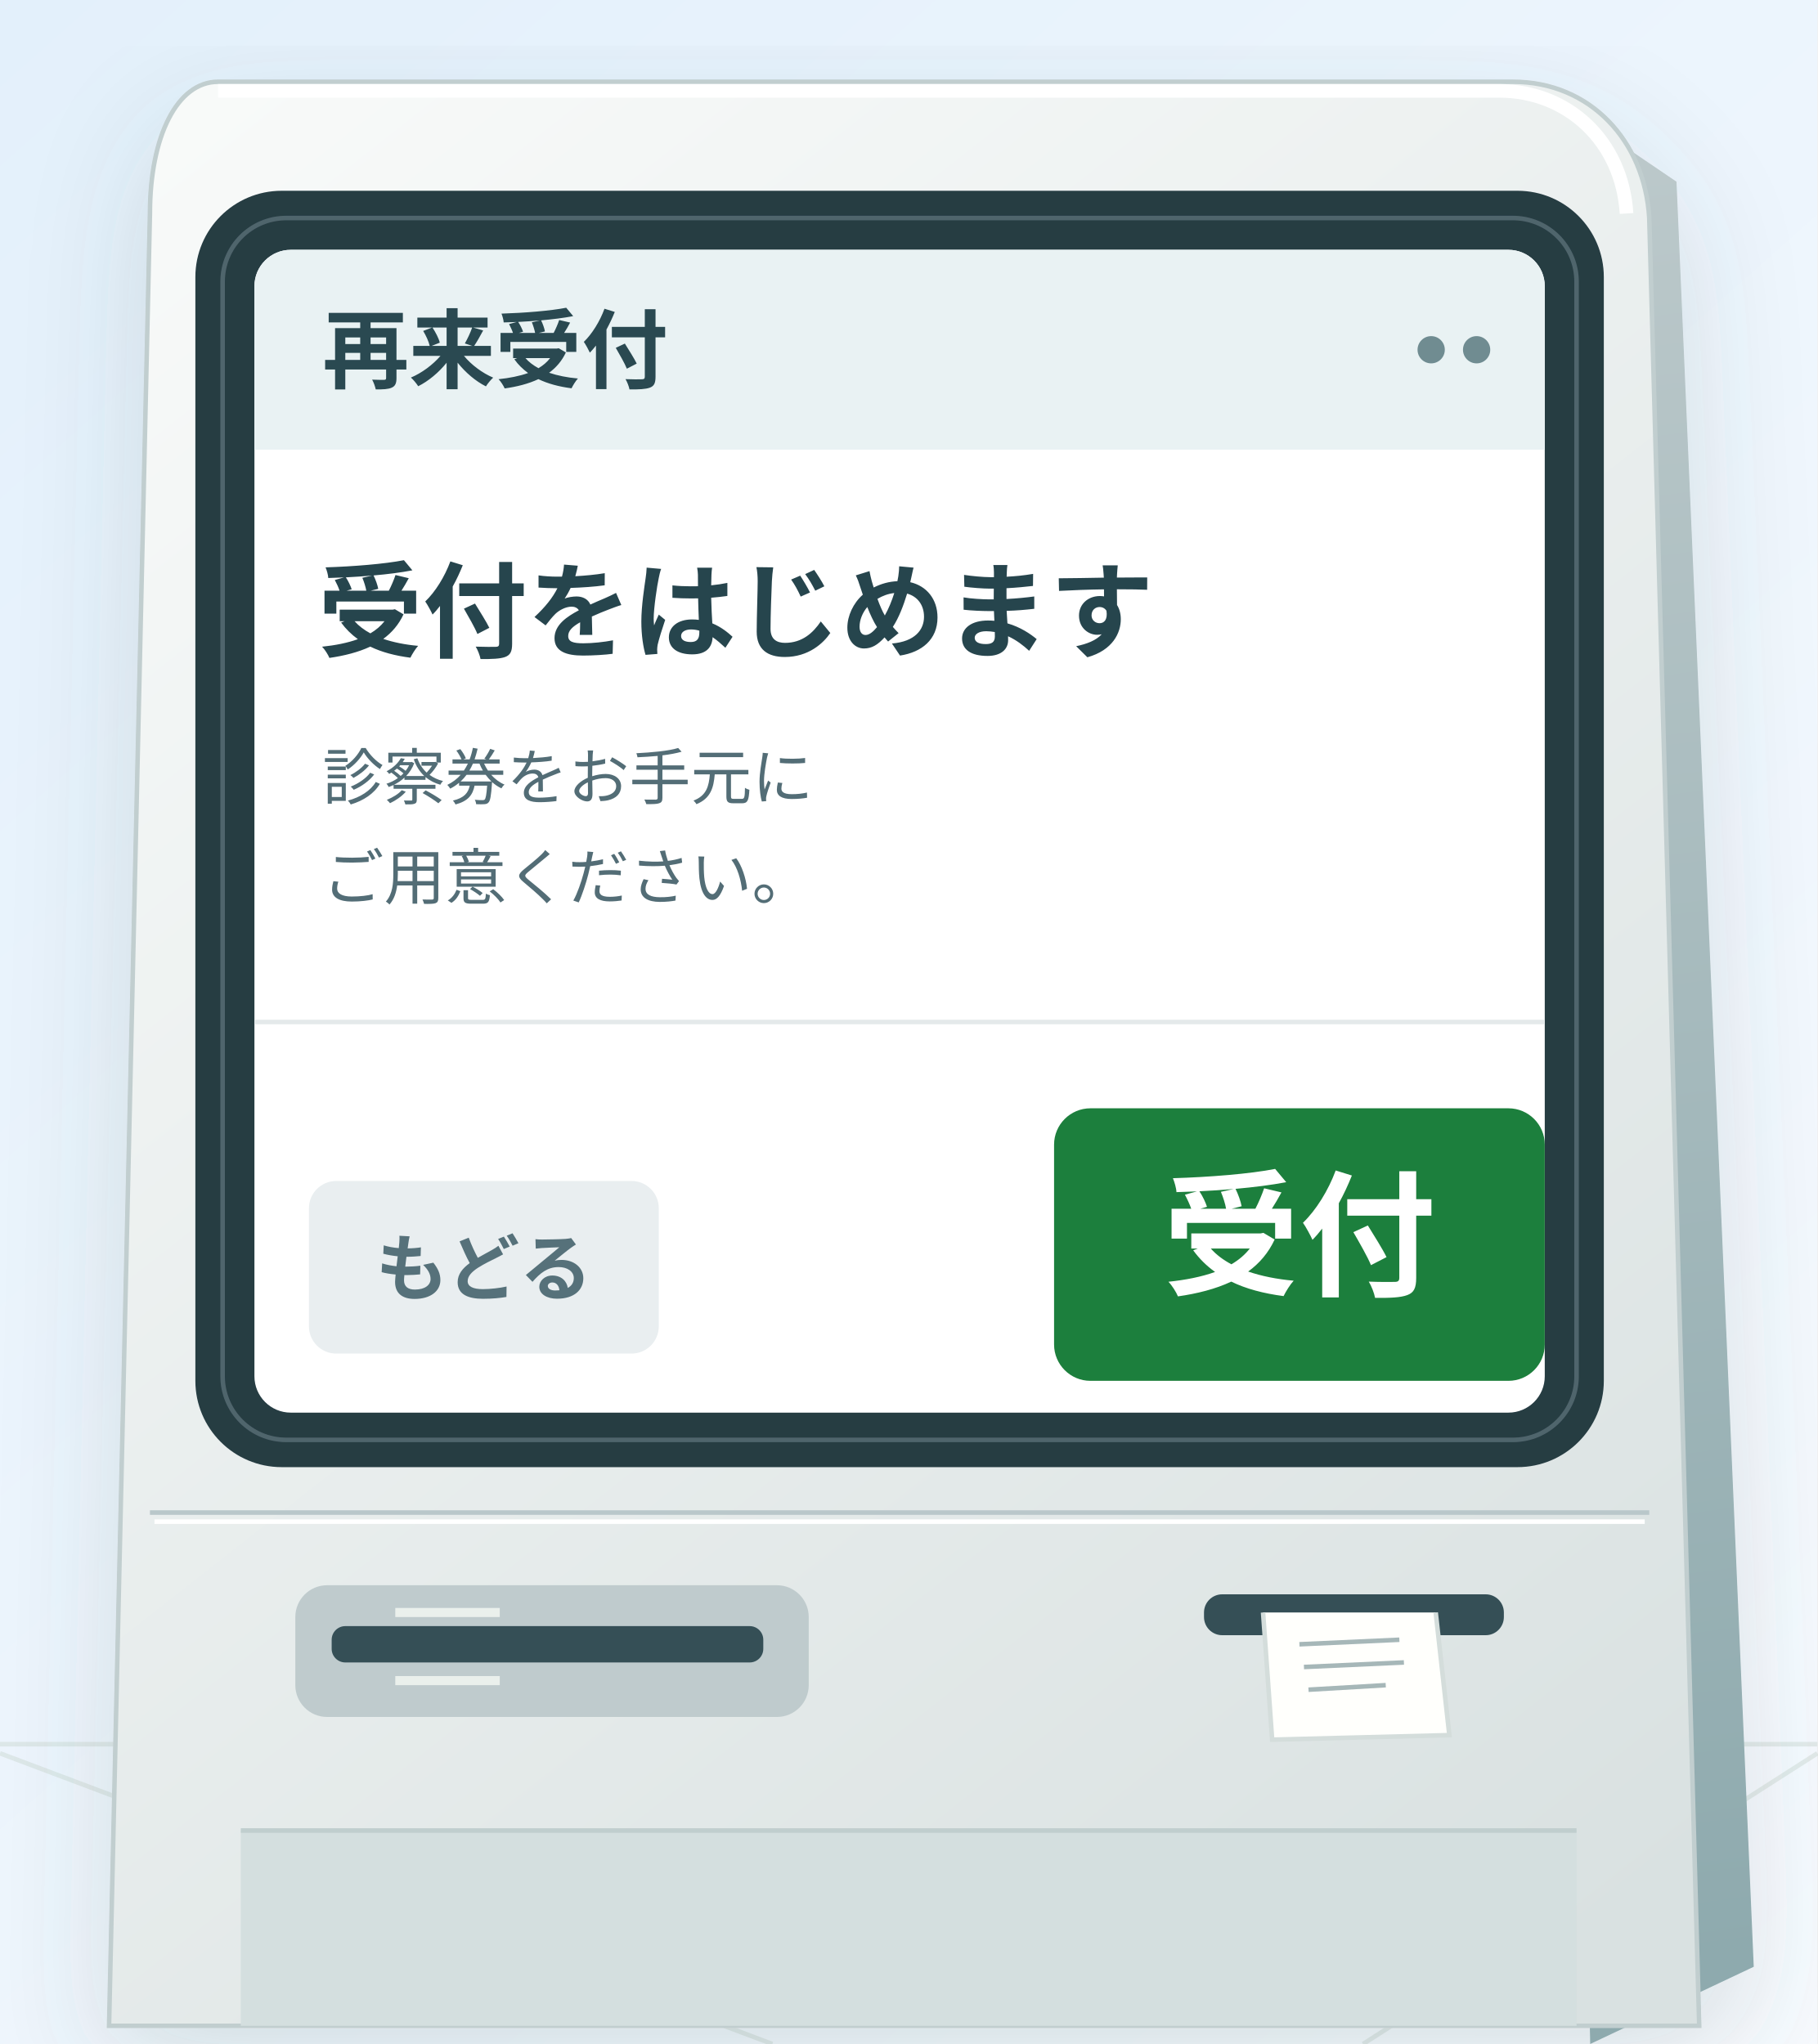
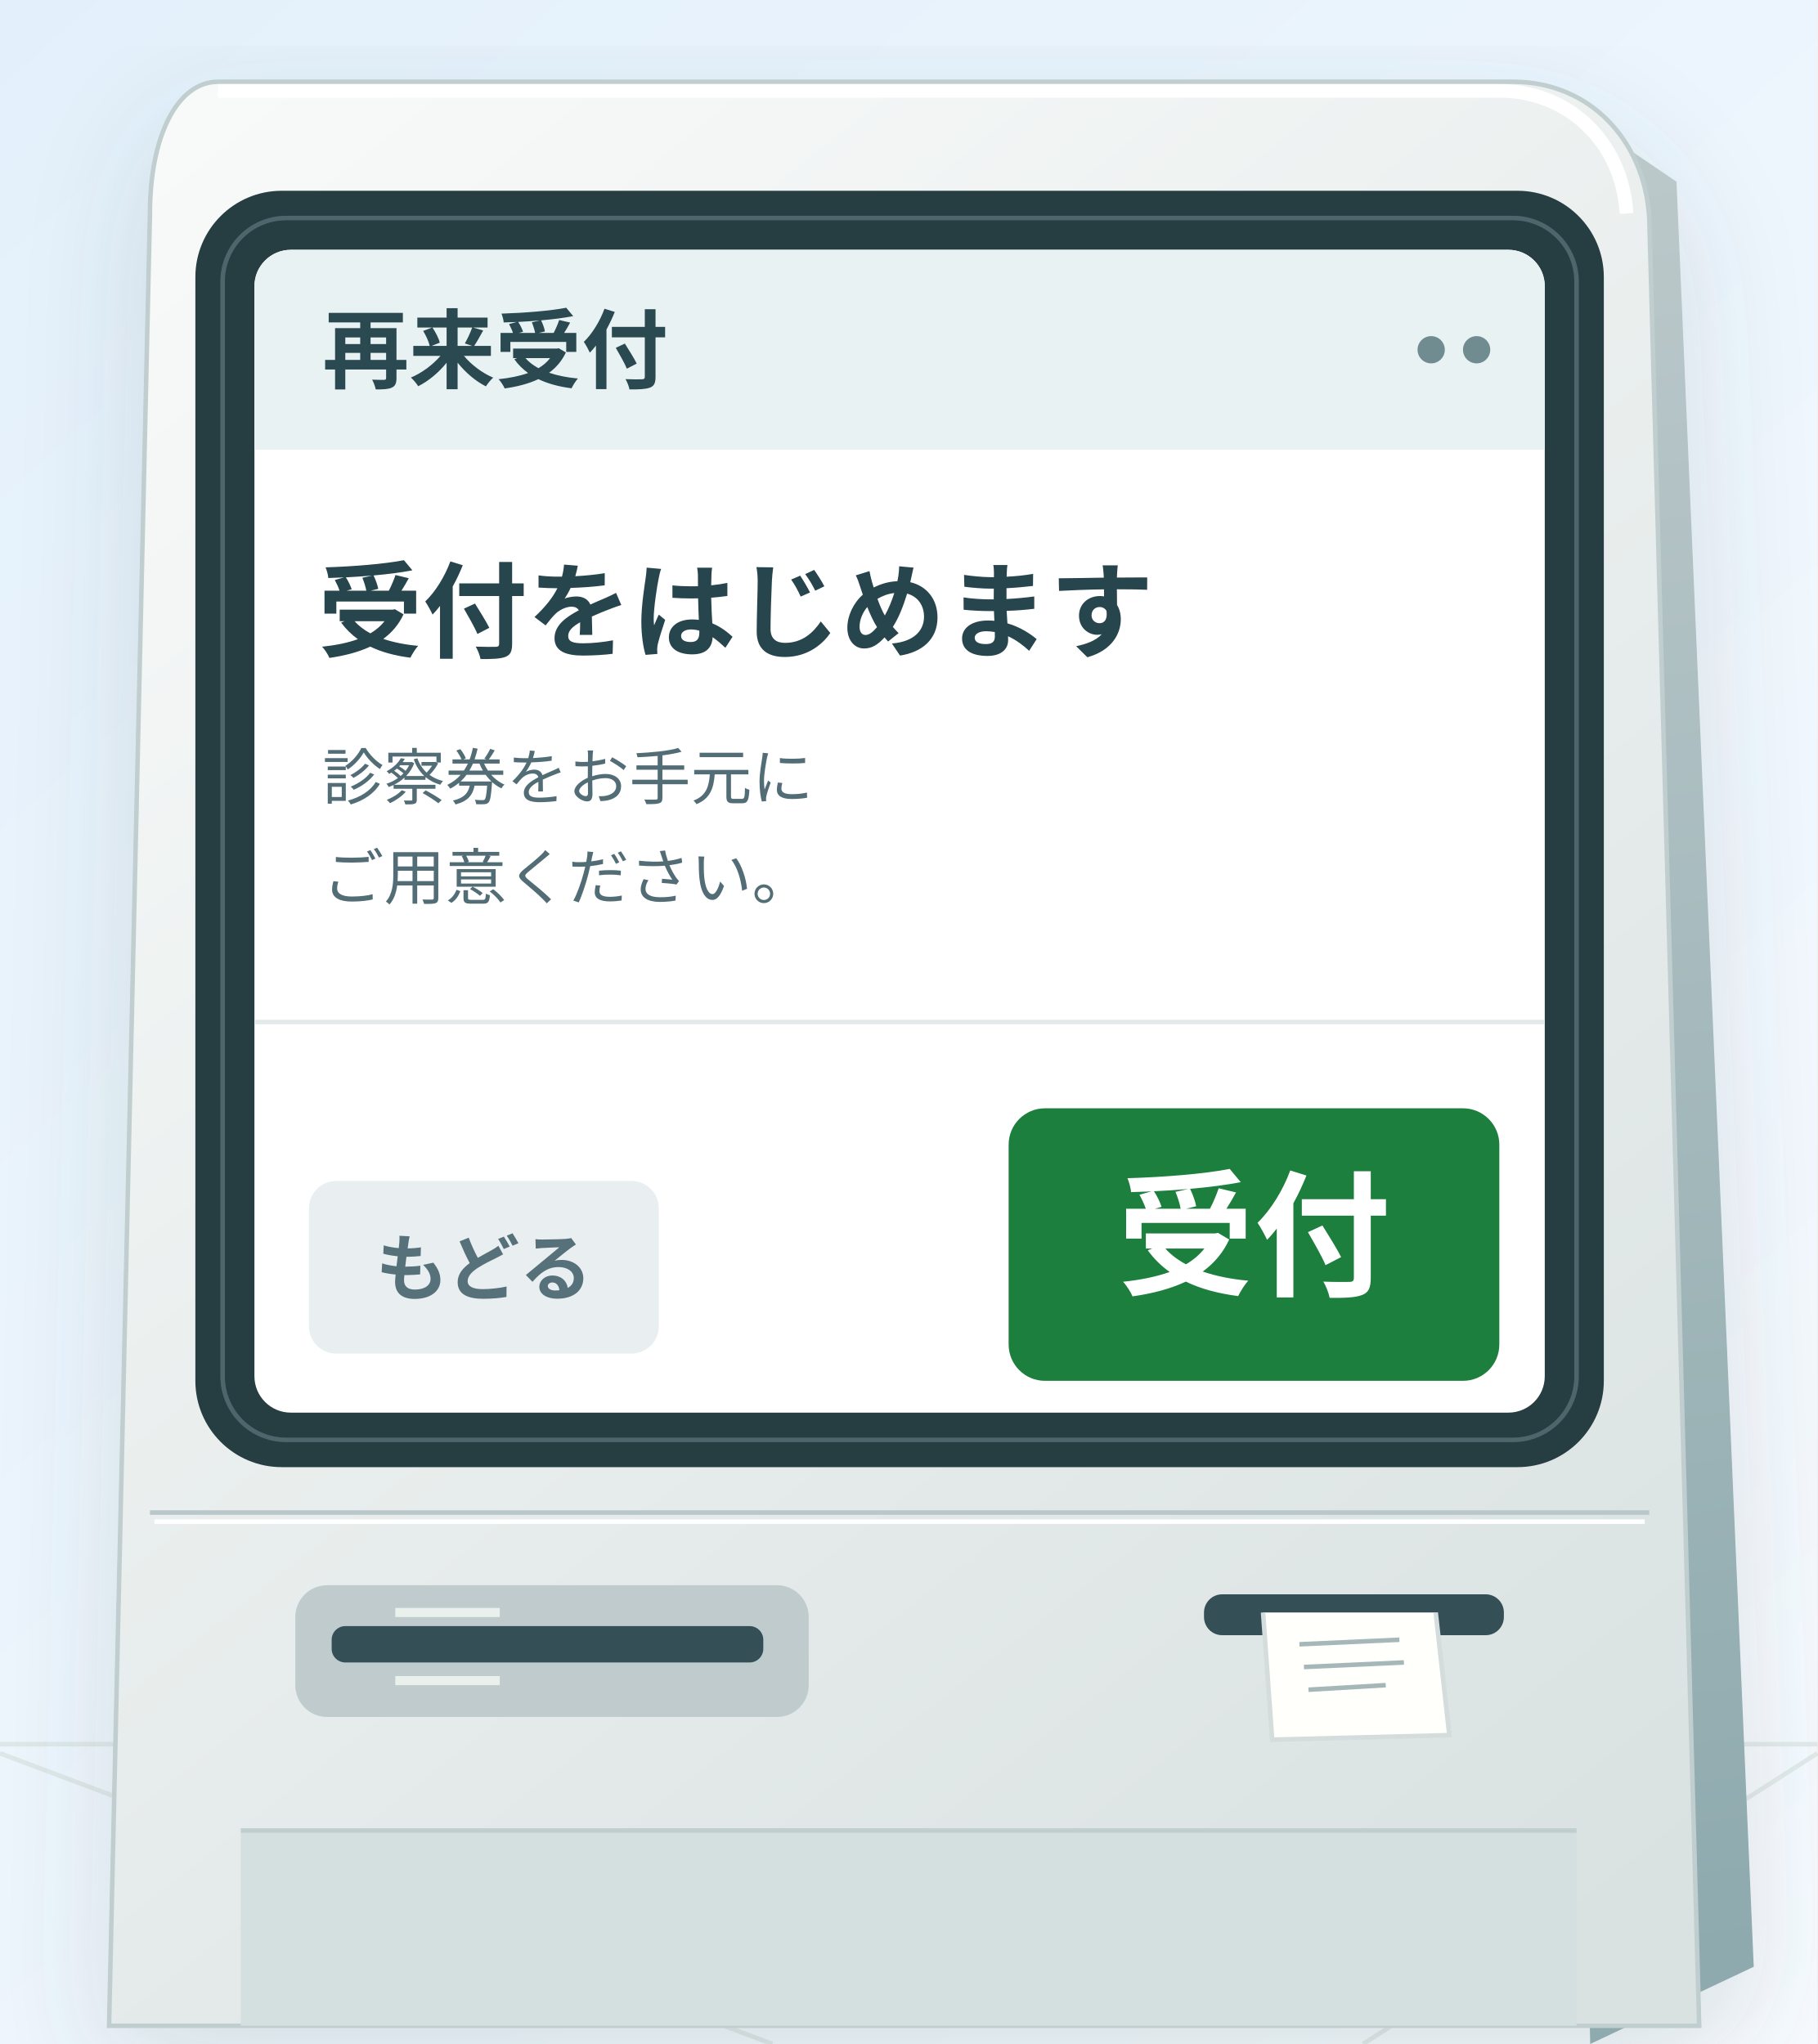
<svg xmlns="http://www.w3.org/2000/svg" viewBox="0 0 400 450" fill="none">
  <defs>
    <linearGradient id="room" x1="0" y1="0" x2="400" y2="450" gradientUnits="userSpaceOnUse">
      <stop stop-color="#E3F0FB" />
      <stop offset="1" stop-color="#F8FBFF" />
    </linearGradient>
    <linearGradient id="body" x1="36" y1="30" x2="350" y2="430" gradientUnits="userSpaceOnUse">
      <stop stop-color="#F8FAF9" />
      <stop offset="1" stop-color="#D9E1E1" />
    </linearGradient>
    <linearGradient id="side" x1="338" y1="40" x2="390" y2="430" gradientUnits="userSpaceOnUse">
      <stop stop-color="#BBC8CA" />
      <stop offset="1" stop-color="#8EAAAE" />
    </linearGradient>
    <filter id="shadow" x="-30%" y="-15%" width="160%" height="145%">
      <feDropShadow dx="0" dy="10" stdDeviation="13" flood-color="#395B59" flood-opacity=".16" />
    </filter>
  </defs>
  <path fill="url(#room)" d="M0 0h400v450H0z" />
  <path d="M0 384h400M0 386l170 64M400 386l-100 64" stroke="#CAD7D2" stroke-opacity=".45" />
  <g filter="url(#shadow)">
    <path d="m341 21 28 19 17 393-36 17-9-429Z" fill="url(#side)" />
    <path d="M48 18h285c17 0 29 13 30 30l11 398H24L33 47c0-17 6-29 15-29Z" fill="url(#body)" stroke="#C1CECF" />
    <path d="M48 20h282c15 0 27 11 28 27" stroke="white" stroke-width="3" />
    <rect x="43" y="42" width="310" height="281" rx="19" fill="#263C43" />
    <rect x="49" y="48" width="298" height="269" rx="14" stroke="#50656C" />
    <rect x="56" y="55" width="284" height="256" rx="8" fill="#FFFFFF" />
    <path d="M64 55h268a8 8 0 0 1 8 8v36H56V63a8 8 0 0 1 8-8Z" fill="#E9F2F3" />
    <text x="71" y="84" fill="#294951" font-family="Hiragino Sans, Yu Gothic, sans-serif" font-size="19" font-weight="600">再来受付</text>
    <g fill="#6F8C91">
      <circle cx="315" cy="77" r="3" />
      <circle cx="325" cy="77" r="3" />
    </g>
    <text x="70" y="143" fill="#28454E" font-family="Hiragino Sans, Yu Gothic, sans-serif" font-size="23" font-weight="600">受付をはじめます</text>
    <text x="71" y="176" fill="#536D76" font-family="Hiragino Sans, Yu Gothic, sans-serif" font-size="13.5">診察券をお手元に</text>
    <text x="71" y="198" fill="#536D76" font-family="Hiragino Sans, Yu Gothic, sans-serif" font-size="13.5">ご用意ください。</text>
    <path d="M56 225h284" stroke="#E4E9EA" />
    <rect x="68" y="260" width="77" height="38" rx="6" fill="#E9EEF0" />
    <text x="106.5" y="285" fill="#56717A" font-family="Hiragino Sans, Yu Gothic, sans-serif" font-size="16" font-weight="600" text-anchor="middle">もどる</text>
-     <rect id="reception" x="232" y="244" width="108" height="60" rx="8" fill="#1E7F3C" />
-     <text x="286" y="283" fill="white" font-family="Hiragino Sans, Yu Gothic, sans-serif" font-size="30" font-weight="600" text-anchor="middle">受付</text>
+     <rect id="reception" x="222" y="244" width="108" height="60" rx="8" fill="#1E7F3C" />
+     <text x="276" y="283" fill="white" font-family="Hiragino Sans, Yu Gothic, sans-serif" font-size="30" font-weight="600" text-anchor="middle">受付</text>
    <path d="M33 333h330" stroke="#B9C7CA" />
    <path d="M34 335h328" stroke="white" />
    <rect x="65" y="349" width="113" height="29" rx="7" fill="#BFCBCD" />
    <rect x="73" y="358" width="95" height="8" rx="3" fill="#344F57" />
    <path d="M87 355h23m-23 15h23" stroke="#EAF0EC" stroke-width="2" />
    <rect x="265" y="351" width="66" height="9" rx="4" fill="#344F57" />
    <path d="m278 355 2 28 39-1-3-27" fill="#FFFFFC" stroke="#D4DDDB" />
    <path d="m286 362 22-1m-21 6 22-1m-21 6 17-1" stroke="#A6B7B8" />
    <path d="M53 403h294v43H53z" fill="#D4DFDF" />
    <path d="M53 403h294" stroke="#C0CECE" />
  </g>
</svg>
